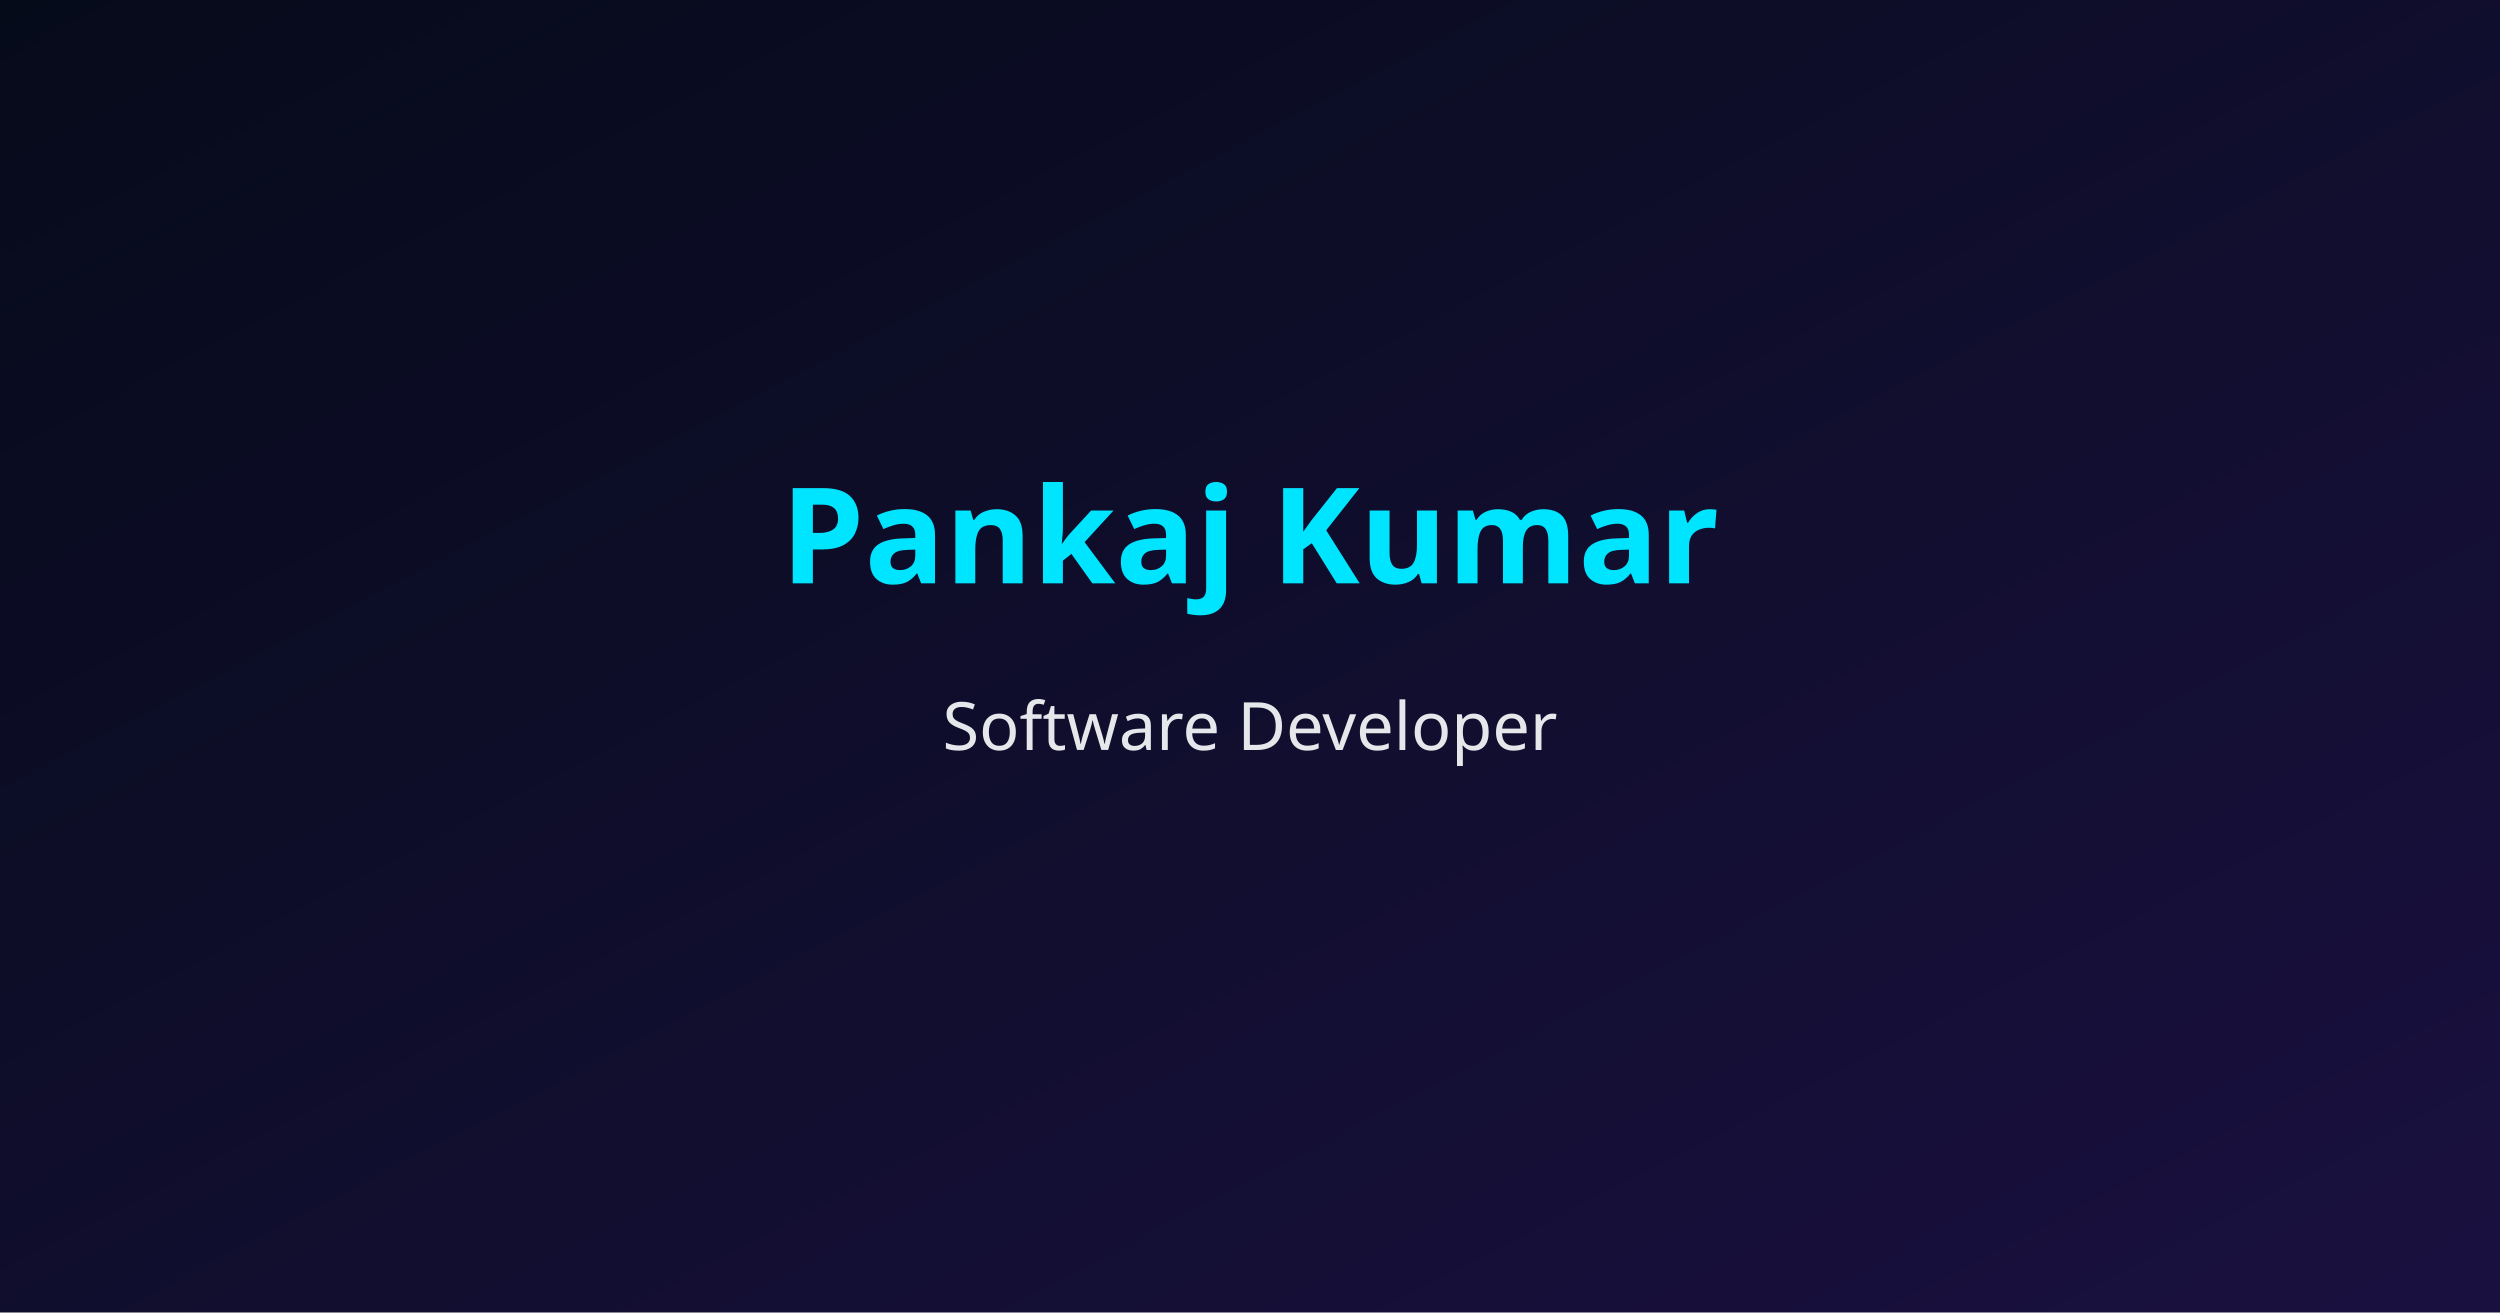
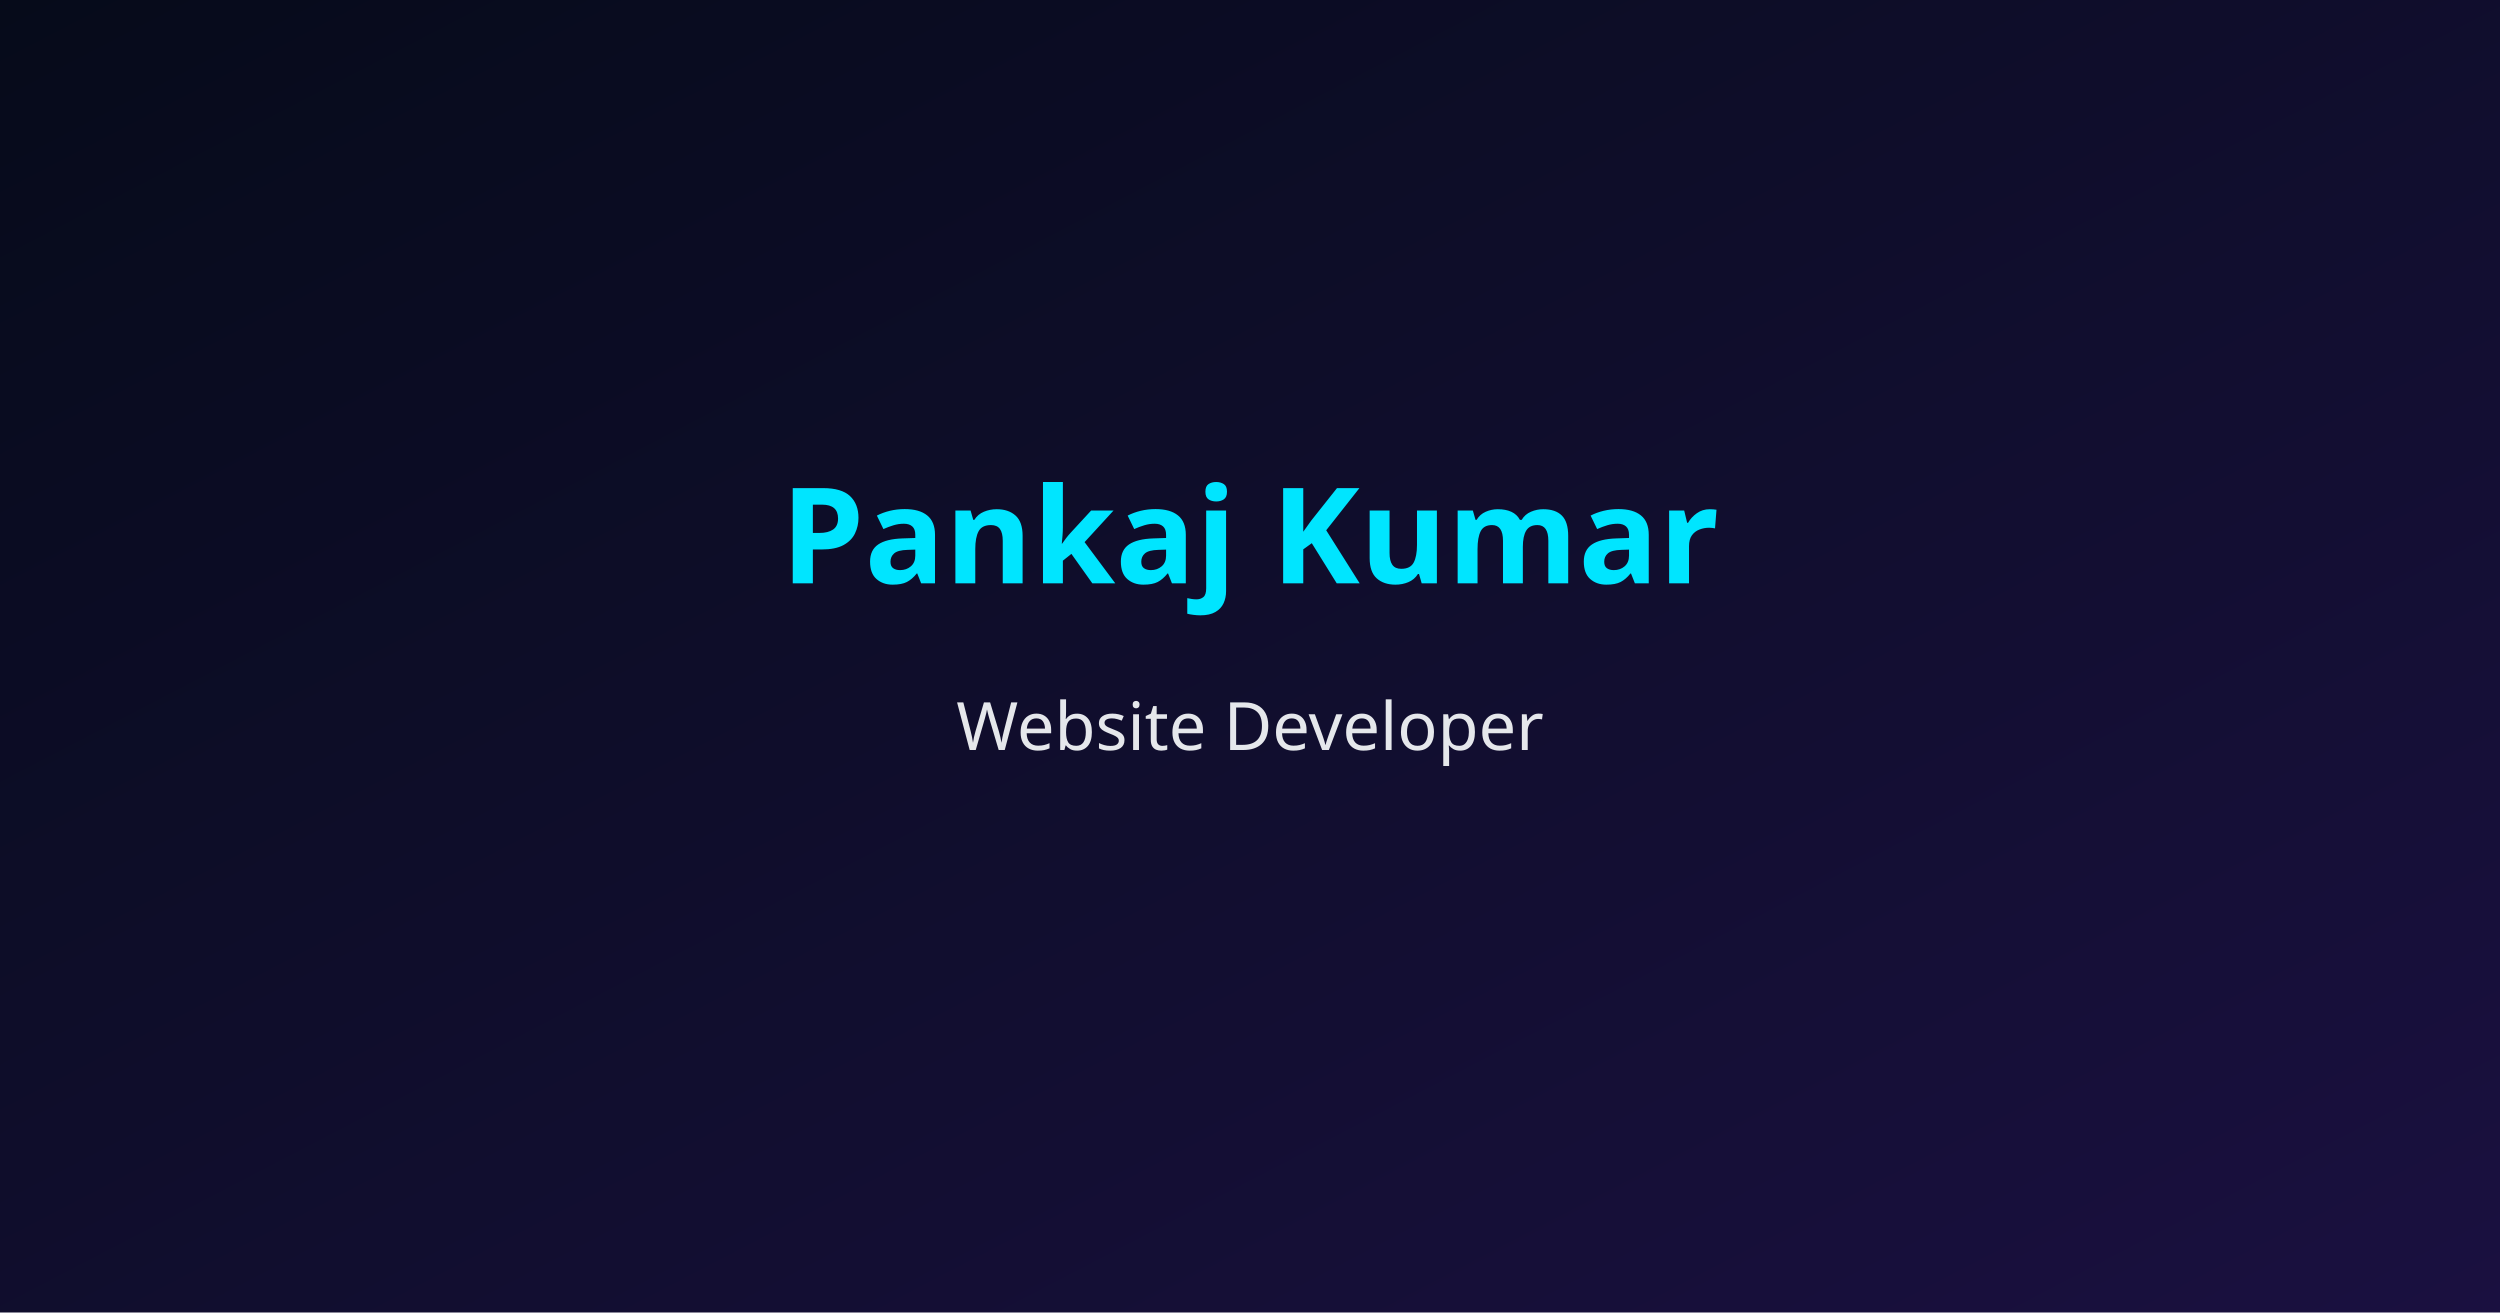
<svg xmlns="http://www.w3.org/2000/svg" width="1200" height="630" viewBox="0 0 1200 630">
  <defs>
    <linearGradient id="g" x1="0%" y1="0%" x2="100%" y2="100%">
      <stop offset="0%" style="stop-color:#060b1a" />
      <stop offset="100%" style="stop-color:#1a1040" />
    </linearGradient>
  </defs>
  <rect width="1200" height="630" fill="url(#g)" />
  <text x="600" y="280" text-anchor="middle" fill="#00e5ff" font-family="system-ui,sans-serif" font-size="64" font-weight="700">Pankaj Kumar</text>
-   <text x="600" y="360" text-anchor="middle" fill="#e5e7eb" font-family="system-ui,sans-serif" font-size="32">Software Developer</text>
+   <text x="600" y="360" text-anchor="middle" fill="#e5e7eb" font-family="system-ui,sans-serif" font-size="32">Website Developer</text>
</svg>
